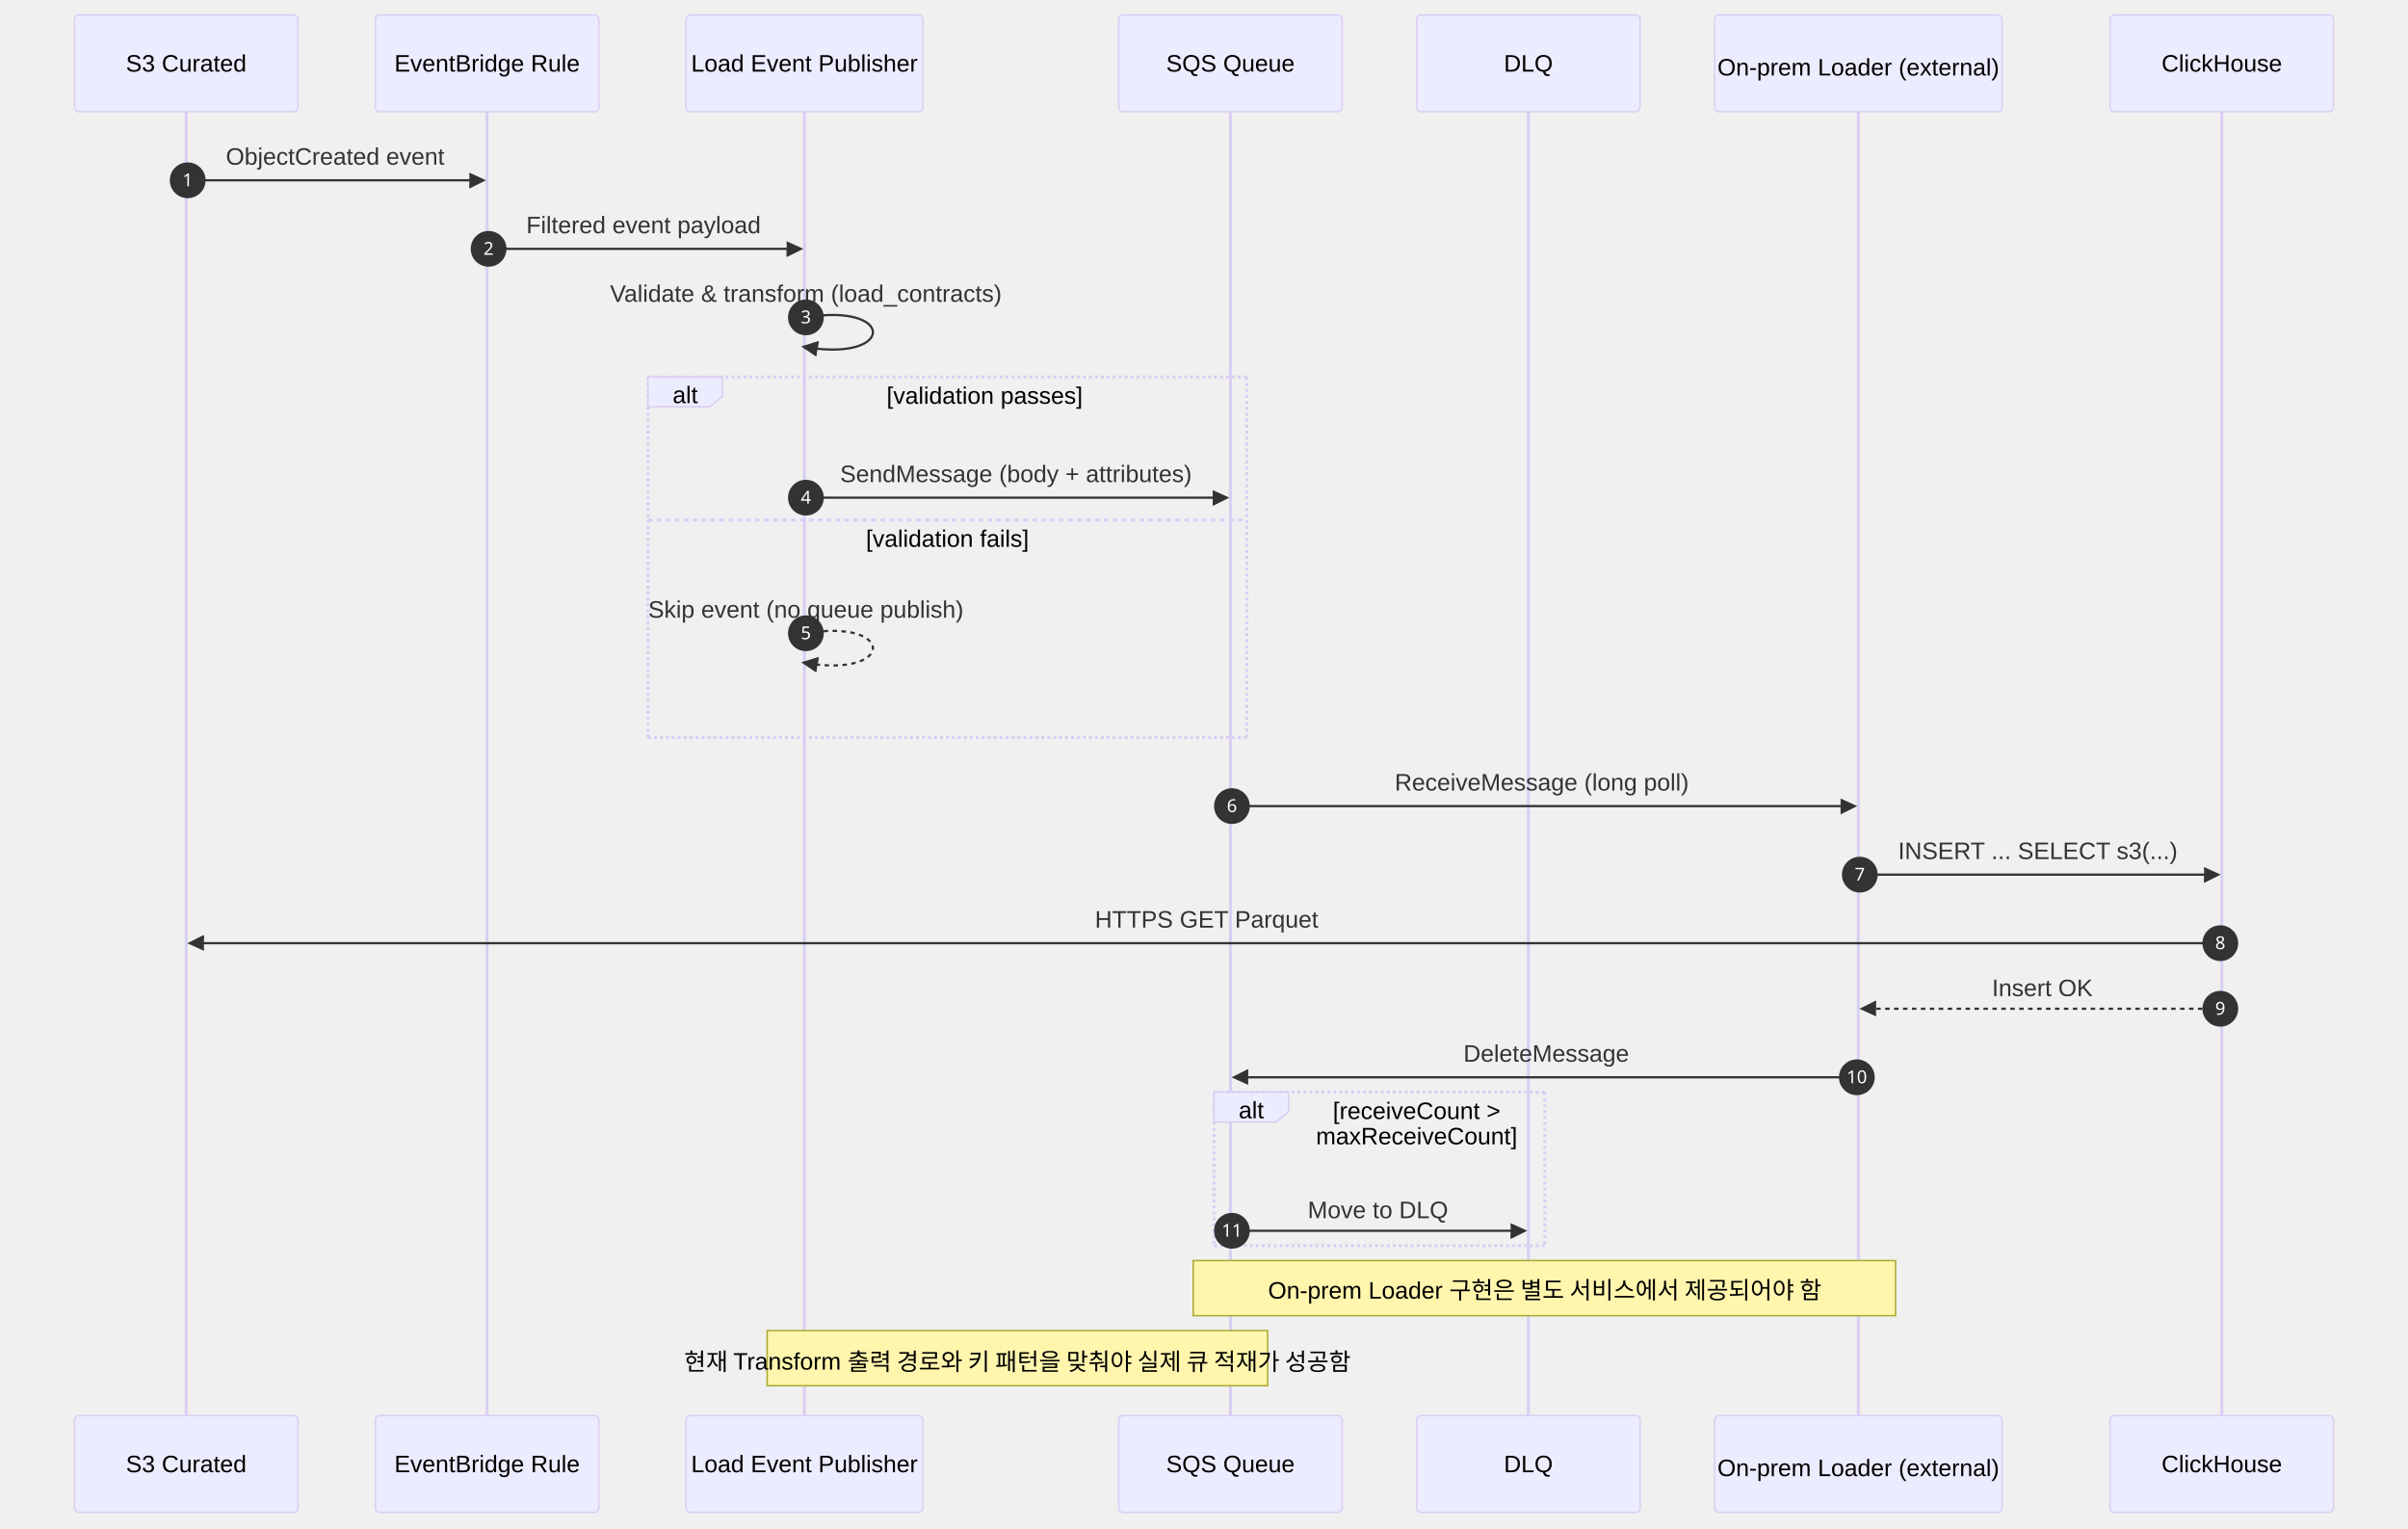
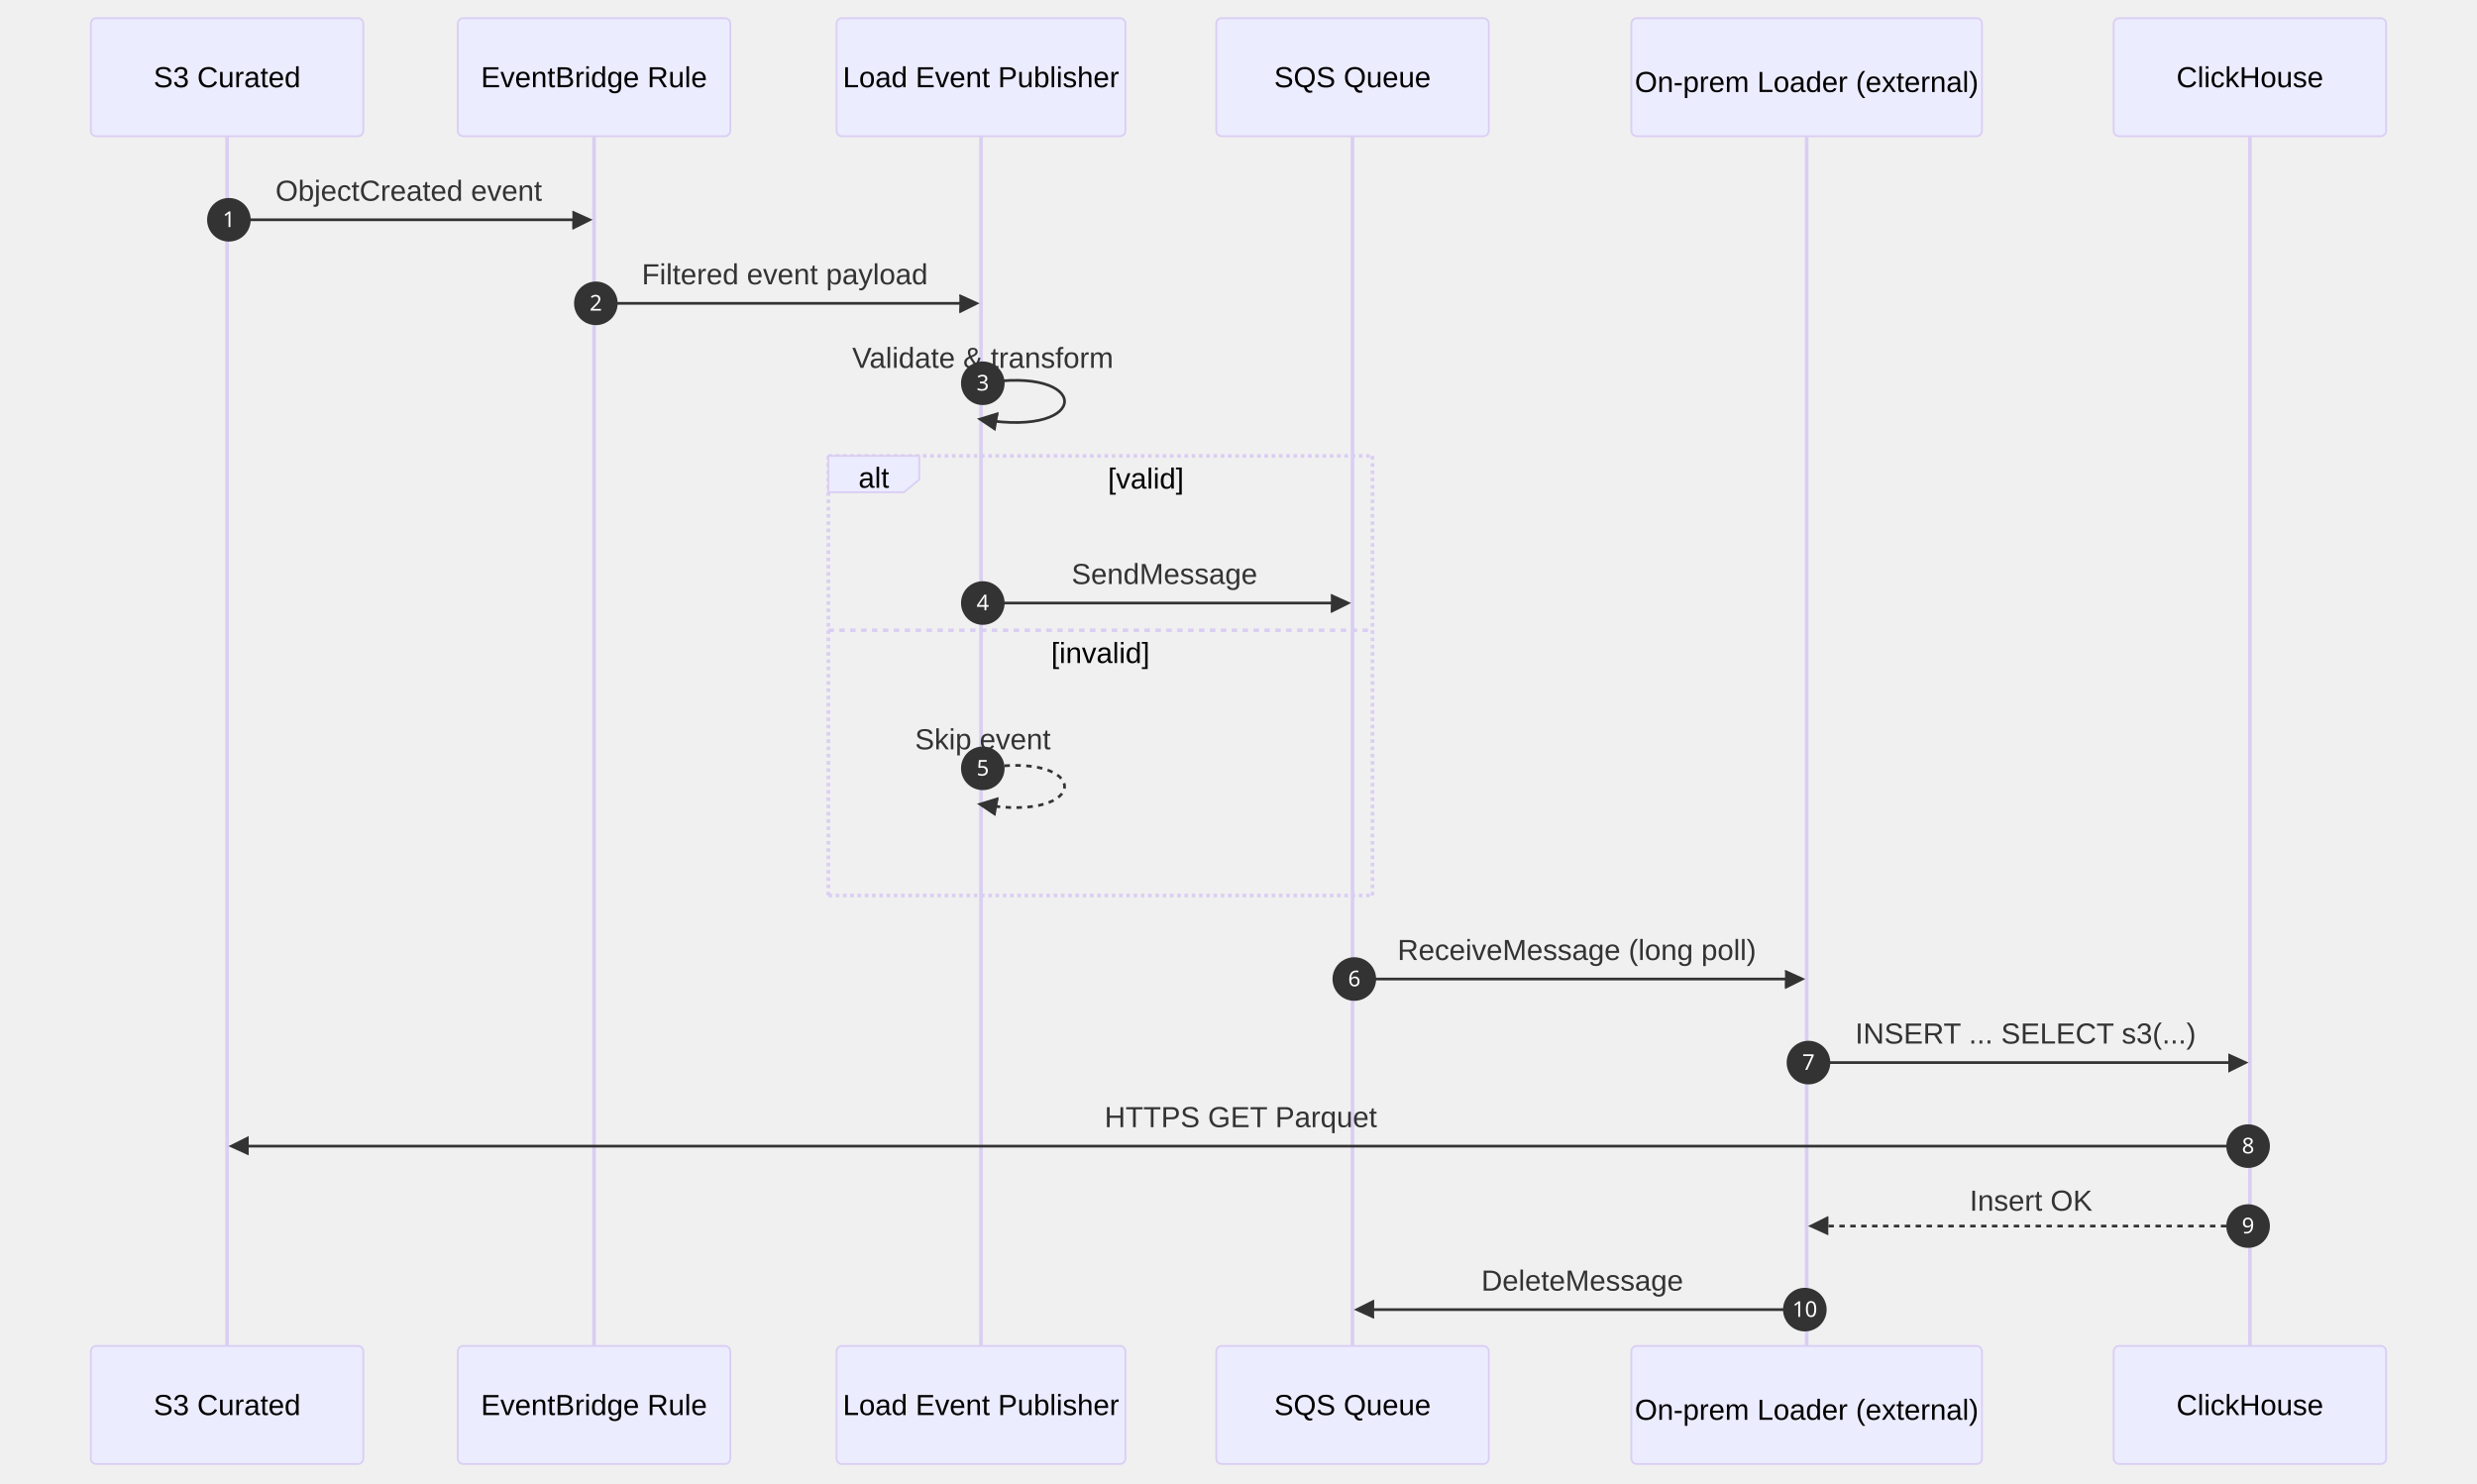
- <svg xmlns="http://www.w3.org/2000/svg" aria-roledescription="sequence" role="graphics-document document" viewBox="-50 -10 1616.5 1026" style="max-width: 1616.5px; background-color: white;" width="100%" id="my-svg">
+ <svg xmlns="http://www.w3.org/2000/svg" aria-roledescription="sequence" role="graphics-document document" viewBox="-50 -10 1363.5 817" style="max-width: 1363.5px; background-color: white;" width="100%" id="my-svg">
  <g>
-     <rect class="actor actor-bottom" ry="3" rx="3" name="CH" height="65" width="150" stroke="#666" fill="#eaeaea" y="940" x="1366.5" />
-     <text style="text-anchor: middle; font-size: 16px; font-weight: 400;" class="actor actor-box" alignment-baseline="central" dominant-baseline="central" y="972.5" x="1441.5">
-       <tspan dy="0" x="1441.5">ClickHouse</tspan>
+     <rect class="actor actor-bottom" ry="3" rx="3" name="CH" height="65" width="150" stroke="#666" fill="#eaeaea" y="731" x="1113.5" />
+     <text style="text-anchor: middle; font-size: 16px; font-weight: 400;" class="actor actor-box" alignment-baseline="central" dominant-baseline="central" y="763.5" x="1188.5">
+       <tspan dy="0" x="1188.5">ClickHouse</tspan>
    </text>
  </g>
  <g>
-     <rect class="actor actor-bottom" ry="3" rx="3" name="AGT" height="65" width="193" stroke="#666" fill="#eaeaea" y="940" x="1101" />
-     <text style="text-anchor: middle; font-size: 16px; font-weight: 400;" class="actor actor-box" alignment-baseline="central" dominant-baseline="central" y="972.5" x="1197.5">
-       <tspan dy="0" x="1197.5">On‑prem Loader (external)</tspan>
+     <rect class="actor actor-bottom" ry="3" rx="3" name="AGT" height="65" width="193" stroke="#666" fill="#eaeaea" y="731" x="848" />
+     <text style="text-anchor: middle; font-size: 16px; font-weight: 400;" class="actor actor-box" alignment-baseline="central" dominant-baseline="central" y="763.5" x="944.5">
+       <tspan dy="0" x="944.5">On‑prem Loader (external)</tspan>
    </text>
  </g>
  <g>
-     <rect class="actor actor-bottom" ry="3" rx="3" name="DLQ" height="65" width="150" stroke="#666" fill="#eaeaea" y="940" x="901" />
-     <text style="text-anchor: middle; font-size: 16px; font-weight: 400;" class="actor actor-box" alignment-baseline="central" dominant-baseline="central" y="972.5" x="976">
-       <tspan dy="0" x="976">DLQ</tspan>
+     <rect class="actor actor-bottom" ry="3" rx="3" name="SQS" height="65" width="150" stroke="#666" fill="#eaeaea" y="731" x="619.5" />
+     <text style="text-anchor: middle; font-size: 16px; font-weight: 400;" class="actor actor-box" alignment-baseline="central" dominant-baseline="central" y="763.5" x="694.5">
+       <tspan dy="0" x="694.5">SQS Queue</tspan>
    </text>
  </g>
  <g>
-     <rect class="actor actor-bottom" ry="3" rx="3" name="SQS" height="65" width="150" stroke="#666" fill="#eaeaea" y="940" x="701" />
-     <text style="text-anchor: middle; font-size: 16px; font-weight: 400;" class="actor actor-box" alignment-baseline="central" dominant-baseline="central" y="972.5" x="776">
-       <tspan dy="0" x="776">SQS Queue</tspan>
-     </text>
-   </g>
-   <g>
-     <rect class="actor actor-bottom" ry="3" rx="3" name="LMB" height="65" width="159" stroke="#666" fill="#eaeaea" y="940" x="410.5" />
-     <text style="text-anchor: middle; font-size: 16px; font-weight: 400;" class="actor actor-box" alignment-baseline="central" dominant-baseline="central" y="972.5" x="490">
+     <rect class="actor actor-bottom" ry="3" rx="3" name="LMB" height="65" width="159" stroke="#666" fill="#eaeaea" y="731" x="410.5" />
+     <text style="text-anchor: middle; font-size: 16px; font-weight: 400;" class="actor actor-box" alignment-baseline="central" dominant-baseline="central" y="763.5" x="490">
      <tspan dy="0" x="490">Load Event Publisher</tspan>
    </text>
  </g>
  <g>
-     <rect class="actor actor-bottom" ry="3" rx="3" name="EB" height="65" width="150" stroke="#666" fill="#eaeaea" y="940" x="202" />
-     <text style="text-anchor: middle; font-size: 16px; font-weight: 400;" class="actor actor-box" alignment-baseline="central" dominant-baseline="central" y="972.5" x="277">
+     <rect class="actor actor-bottom" ry="3" rx="3" name="EB" height="65" width="150" stroke="#666" fill="#eaeaea" y="731" x="202" />
+     <text style="text-anchor: middle; font-size: 16px; font-weight: 400;" class="actor actor-box" alignment-baseline="central" dominant-baseline="central" y="763.5" x="277">
      <tspan dy="0" x="277">EventBridge Rule</tspan>
    </text>
  </g>
  <g>
-     <rect class="actor actor-bottom" ry="3" rx="3" name="S3" height="65" width="150" stroke="#666" fill="#eaeaea" y="940" x="0" />
-     <text style="text-anchor: middle; font-size: 16px; font-weight: 400;" class="actor actor-box" alignment-baseline="central" dominant-baseline="central" y="972.5" x="75">
+     <rect class="actor actor-bottom" ry="3" rx="3" name="S3" height="65" width="150" stroke="#666" fill="#eaeaea" y="731" x="0" />
+     <text style="text-anchor: middle; font-size: 16px; font-weight: 400;" class="actor actor-box" alignment-baseline="central" dominant-baseline="central" y="763.5" x="75">
      <tspan dy="0" x="75">S3 Curated</tspan>
    </text>
  </g>
  <g>
-     <line name="CH" stroke="#999" stroke-width="0.5px" class="actor-line 200" y2="940" x2="1441.5" y1="65" x1="1441.5" id="actor6" />
-     <g id="root-6">
-       <rect class="actor actor-top" ry="3" rx="3" name="CH" height="65" width="150" stroke="#666" fill="#eaeaea" y="0" x="1366.5" />
-       <text style="text-anchor: middle; font-size: 16px; font-weight: 400;" class="actor actor-box" alignment-baseline="central" dominant-baseline="central" y="32.5" x="1441.5">
-         <tspan dy="0" x="1441.5">ClickHouse</tspan>
+     <line name="CH" stroke="#999" stroke-width="0.5px" class="actor-line 200" y2="731" x2="1188.5" y1="65" x1="1188.5" id="actor5" />
+     <g id="root-5">
+       <rect class="actor actor-top" ry="3" rx="3" name="CH" height="65" width="150" stroke="#666" fill="#eaeaea" y="0" x="1113.5" />
+       <text style="text-anchor: middle; font-size: 16px; font-weight: 400;" class="actor actor-box" alignment-baseline="central" dominant-baseline="central" y="32.5" x="1188.5">
+         <tspan dy="0" x="1188.5">ClickHouse</tspan>
      </text>
    </g>
  </g>
  <g>
-     <line name="AGT" stroke="#999" stroke-width="0.5px" class="actor-line 200" y2="940" x2="1197.5" y1="65" x1="1197.5" id="actor5" />
-     <g id="root-5">
-       <rect class="actor actor-top" ry="3" rx="3" name="AGT" height="65" width="193" stroke="#666" fill="#eaeaea" y="0" x="1101" />
-       <text style="text-anchor: middle; font-size: 16px; font-weight: 400;" class="actor actor-box" alignment-baseline="central" dominant-baseline="central" y="32.5" x="1197.5">
-         <tspan dy="0" x="1197.5">On‑prem Loader (external)</tspan>
+     <line name="AGT" stroke="#999" stroke-width="0.5px" class="actor-line 200" y2="731" x2="944.5" y1="65" x1="944.5" id="actor4" />
+     <g id="root-4">
+       <rect class="actor actor-top" ry="3" rx="3" name="AGT" height="65" width="193" stroke="#666" fill="#eaeaea" y="0" x="848" />
+       <text style="text-anchor: middle; font-size: 16px; font-weight: 400;" class="actor actor-box" alignment-baseline="central" dominant-baseline="central" y="32.5" x="944.5">
+         <tspan dy="0" x="944.5">On‑prem Loader (external)</tspan>
      </text>
    </g>
  </g>
  <g>
-     <line name="DLQ" stroke="#999" stroke-width="0.5px" class="actor-line 200" y2="940" x2="976" y1="65" x1="976" id="actor4" />
-     <g id="root-4">
-       <rect class="actor actor-top" ry="3" rx="3" name="DLQ" height="65" width="150" stroke="#666" fill="#eaeaea" y="0" x="901" />
-       <text style="text-anchor: middle; font-size: 16px; font-weight: 400;" class="actor actor-box" alignment-baseline="central" dominant-baseline="central" y="32.5" x="976">
-         <tspan dy="0" x="976">DLQ</tspan>
+     <line name="SQS" stroke="#999" stroke-width="0.5px" class="actor-line 200" y2="731" x2="694.5" y1="65" x1="694.5" id="actor3" />
+     <g id="root-3">
+       <rect class="actor actor-top" ry="3" rx="3" name="SQS" height="65" width="150" stroke="#666" fill="#eaeaea" y="0" x="619.5" />
+       <text style="text-anchor: middle; font-size: 16px; font-weight: 400;" class="actor actor-box" alignment-baseline="central" dominant-baseline="central" y="32.5" x="694.5">
+         <tspan dy="0" x="694.5">SQS Queue</tspan>
      </text>
    </g>
  </g>
  <g>
-     <line name="SQS" stroke="#999" stroke-width="0.5px" class="actor-line 200" y2="940" x2="776" y1="65" x1="776" id="actor3" />
-     <g id="root-3">
-       <rect class="actor actor-top" ry="3" rx="3" name="SQS" height="65" width="150" stroke="#666" fill="#eaeaea" y="0" x="701" />
-       <text style="text-anchor: middle; font-size: 16px; font-weight: 400;" class="actor actor-box" alignment-baseline="central" dominant-baseline="central" y="32.5" x="776">
-         <tspan dy="0" x="776">SQS Queue</tspan>
-       </text>
-     </g>
-   </g>
-   <g>
-     <line name="LMB" stroke="#999" stroke-width="0.5px" class="actor-line 200" y2="940" x2="490" y1="65" x1="490" id="actor2" />
+     <line name="LMB" stroke="#999" stroke-width="0.5px" class="actor-line 200" y2="731" x2="490" y1="65" x1="490" id="actor2" />
    <g id="root-2">
      <rect class="actor actor-top" ry="3" rx="3" name="LMB" height="65" width="159" stroke="#666" fill="#eaeaea" y="0" x="410.5" />
      <text style="text-anchor: middle; font-size: 16px; font-weight: 400;" class="actor actor-box" alignment-baseline="central" dominant-baseline="central" y="32.5" x="490">
        <tspan dy="0" x="490">Load Event Publisher</tspan>
      </text>
    </g>
  </g>
  <g>
-     <line name="EB" stroke="#999" stroke-width="0.5px" class="actor-line 200" y2="940" x2="277" y1="65" x1="277" id="actor1" />
+     <line name="EB" stroke="#999" stroke-width="0.5px" class="actor-line 200" y2="731" x2="277" y1="65" x1="277" id="actor1" />
    <g id="root-1">
      <rect class="actor actor-top" ry="3" rx="3" name="EB" height="65" width="150" stroke="#666" fill="#eaeaea" y="0" x="202" />
      <text style="text-anchor: middle; font-size: 16px; font-weight: 400;" class="actor actor-box" alignment-baseline="central" dominant-baseline="central" y="32.5" x="277">
        <tspan dy="0" x="277">EventBridge Rule</tspan>
      </text>
    </g>
  </g>
  <g>
-     <line name="S3" stroke="#999" stroke-width="0.5px" class="actor-line 200" y2="940" x2="75" y1="65" x1="75" id="actor0" />
+     <line name="S3" stroke="#999" stroke-width="0.5px" class="actor-line 200" y2="731" x2="75" y1="65" x1="75" id="actor0" />
    <g id="root-0">
      <rect class="actor actor-top" ry="3" rx="3" name="S3" height="65" width="150" stroke="#666" fill="#eaeaea" y="0" x="0" />
      <text style="text-anchor: middle; font-size: 16px; font-weight: 400;" class="actor actor-box" alignment-baseline="central" dominant-baseline="central" y="32.5" x="75">
        <tspan dy="0" x="75">S3 Curated</tspan>
      </text>
    </g>
  </g>
  <style>#my-svg{font-family:"trebuchet ms",verdana,arial,sans-serif;font-size:16px;fill:#333;}@keyframes edge-animation-frame{from{stroke-dashoffset:0;}}@keyframes dash{to{stroke-dashoffset:0;}}#my-svg .edge-animation-slow{stroke-dasharray:9,5!important;stroke-dashoffset:900;animation:dash 50s linear infinite;stroke-linecap:round;}#my-svg .edge-animation-fast{stroke-dasharray:9,5!important;stroke-dashoffset:900;animation:dash 20s linear infinite;stroke-linecap:round;}#my-svg .error-icon{fill:#552222;}#my-svg .error-text{fill:#552222;stroke:#552222;}#my-svg .edge-thickness-normal{stroke-width:1px;}#my-svg .edge-thickness-thick{stroke-width:3.5px;}#my-svg .edge-pattern-solid{stroke-dasharray:0;}#my-svg .edge-thickness-invisible{stroke-width:0;fill:none;}#my-svg .edge-pattern-dashed{stroke-dasharray:3;}#my-svg .edge-pattern-dotted{stroke-dasharray:2;}#my-svg .marker{fill:#333333;stroke:#333333;}#my-svg .marker.cross{stroke:#333333;}#my-svg svg{font-family:"trebuchet ms",verdana,arial,sans-serif;font-size:16px;}#my-svg p{margin:0;}#my-svg .actor{stroke:hsl(259.626, 59.777%, 87.902%);fill:#ECECFF;}#my-svg text.actor&gt;tspan{fill:black;stroke:none;}#my-svg .actor-line{stroke:hsl(259.626, 59.777%, 87.902%);}#my-svg .innerArc{stroke-width:1.5;stroke-dasharray:none;}#my-svg .messageLine0{stroke-width:1.5;stroke-dasharray:none;stroke:#333;}#my-svg .messageLine1{stroke-width:1.5;stroke-dasharray:2,2;stroke:#333;}#my-svg #arrowhead path{fill:#333;stroke:#333;}#my-svg .sequenceNumber{fill:white;}#my-svg #sequencenumber{fill:#333;}#my-svg #crosshead path{fill:#333;stroke:#333;}#my-svg .messageText{fill:#333;stroke:none;}#my-svg .labelBox{stroke:hsl(259.626, 59.777%, 87.902%);fill:#ECECFF;}#my-svg .labelText,#my-svg .labelText&gt;tspan{fill:black;stroke:none;}#my-svg .loopText,#my-svg .loopText&gt;tspan{fill:black;stroke:none;}#my-svg .loopLine{stroke-width:2px;stroke-dasharray:2,2;stroke:hsl(259.626, 59.777%, 87.902%);fill:hsl(259.626, 59.777%, 87.902%);}#my-svg .note{stroke:#aaaa33;fill:#fff5ad;}#my-svg .noteText,#my-svg .noteText&gt;tspan{fill:black;stroke:none;}#my-svg .activation0{fill:#f4f4f4;stroke:#666;}#my-svg .activation1{fill:#f4f4f4;stroke:#666;}#my-svg .activation2{fill:#f4f4f4;stroke:#666;}#my-svg .actorPopupMenu{position:absolute;}#my-svg .actorPopupMenuPanel{position:absolute;fill:#ECECFF;box-shadow:0px 8px 16px 0px rgba(0,0,0,0.2);filter:drop-shadow(3px 5px 2px rgb(0 0 0 / 0.4));}#my-svg .actor-man line{stroke:hsl(259.626, 59.777%, 87.902%);fill:#ECECFF;}#my-svg .actor-man circle,#my-svg line{stroke:hsl(259.626, 59.777%, 87.902%);fill:#ECECFF;stroke-width:2px;}#my-svg :root{--mermaid-font-family:"trebuchet ms",verdana,arial,sans-serif;}</style>
  <g />
  <defs>
    <symbol height="24" width="24" id="computer">
      <path d="M2 2v13h20v-13h-20zm18 11h-16v-9h16v9zm-10.228 6l.466-1h3.524l.467 1h-4.457zm14.228 3h-24l2-6h2.104l-1.33 4h18.45l-1.297-4h2.073l2 6zm-5-10h-14v-7h14v7z" transform="scale(.5)" />
    </symbol>
  </defs>
  <defs>
    <symbol clip-rule="evenodd" fill-rule="evenodd" id="database">
      <path d="M12.258.001l.256.004.255.005.253.008.251.01.249.012.247.015.246.016.242.019.241.02.239.023.236.024.233.027.231.028.229.031.225.032.223.034.22.036.217.038.214.04.211.041.208.043.205.045.201.046.198.048.194.05.191.051.187.053.183.054.18.056.175.057.172.059.168.06.163.061.16.063.155.064.15.066.074.033.073.033.071.034.07.034.069.035.068.035.067.035.066.035.064.036.064.036.062.036.06.036.06.037.058.037.058.037.055.038.055.038.053.038.052.038.051.039.05.039.048.039.047.039.045.04.044.04.043.04.041.04.04.041.039.041.037.041.036.041.034.041.033.042.032.042.03.042.029.042.027.042.026.043.024.043.023.043.021.043.02.043.018.044.017.043.015.044.013.044.012.044.011.045.009.044.007.045.006.045.004.045.002.045.001.045v17l-.001.045-.002.045-.004.045-.006.045-.007.045-.009.044-.011.045-.012.044-.013.044-.015.044-.017.043-.018.044-.02.043-.021.043-.023.043-.024.043-.026.043-.027.042-.029.042-.03.042-.032.042-.033.042-.034.041-.036.041-.037.041-.039.041-.04.041-.041.04-.043.04-.044.04-.045.04-.047.039-.048.039-.05.039-.051.039-.052.038-.053.038-.055.038-.055.038-.058.037-.058.037-.06.037-.06.036-.062.036-.064.036-.064.036-.066.035-.067.035-.068.035-.069.035-.07.034-.071.034-.073.033-.074.033-.15.066-.155.064-.16.063-.163.061-.168.06-.172.059-.175.057-.18.056-.183.054-.187.053-.191.051-.194.05-.198.048-.201.046-.205.045-.208.043-.211.041-.214.04-.217.038-.22.036-.223.034-.225.032-.229.031-.231.028-.233.027-.236.024-.239.023-.241.02-.242.019-.246.016-.247.015-.249.012-.251.01-.253.008-.255.005-.256.004-.258.001-.258-.001-.256-.004-.255-.005-.253-.008-.251-.01-.249-.012-.247-.015-.245-.016-.243-.019-.241-.02-.238-.023-.236-.024-.234-.027-.231-.028-.228-.031-.226-.032-.223-.034-.22-.036-.217-.038-.214-.04-.211-.041-.208-.043-.204-.045-.201-.046-.198-.048-.195-.05-.19-.051-.187-.053-.184-.054-.179-.056-.176-.057-.172-.059-.167-.06-.164-.061-.159-.063-.155-.064-.151-.066-.074-.033-.072-.033-.072-.034-.07-.034-.069-.035-.068-.035-.067-.035-.066-.035-.064-.036-.063-.036-.062-.036-.061-.036-.06-.037-.058-.037-.057-.037-.056-.038-.055-.038-.053-.038-.052-.038-.051-.039-.049-.039-.049-.039-.046-.039-.046-.04-.044-.04-.043-.04-.041-.04-.04-.041-.039-.041-.037-.041-.036-.041-.034-.041-.033-.042-.032-.042-.03-.042-.029-.042-.027-.042-.026-.043-.024-.043-.023-.043-.021-.043-.02-.043-.018-.044-.017-.043-.015-.044-.013-.044-.012-.044-.011-.045-.009-.044-.007-.045-.006-.045-.004-.045-.002-.045-.001-.045v-17l.001-.045.002-.045.004-.045.006-.045.007-.045.009-.044.011-.045.012-.044.013-.044.015-.044.017-.043.018-.044.02-.043.021-.043.023-.043.024-.043.026-.043.027-.042.029-.042.03-.042.032-.042.033-.042.034-.041.036-.041.037-.041.039-.041.04-.041.041-.04.043-.04.044-.04.046-.04.046-.039.049-.039.049-.039.051-.039.052-.038.053-.038.055-.038.056-.038.057-.037.058-.037.06-.037.061-.036.062-.036.063-.036.064-.036.066-.035.067-.035.068-.035.069-.035.07-.034.072-.034.072-.033.074-.033.151-.066.155-.064.159-.063.164-.061.167-.06.172-.059.176-.057.179-.056.184-.054.187-.053.19-.051.195-.05.198-.048.201-.046.204-.045.208-.043.211-.041.214-.04.217-.038.22-.036.223-.034.226-.032.228-.031.231-.028.234-.027.236-.024.238-.023.241-.02.243-.019.245-.016.247-.015.249-.012.251-.01.253-.008.255-.005.256-.004.258-.001.258.001zm-9.258 20.499v.01l.001.021.003.021.004.022.005.021.006.022.007.022.009.023.01.022.011.023.012.023.013.023.015.023.016.024.017.023.018.024.019.024.021.024.022.025.023.024.024.025.052.049.056.05.061.051.066.051.07.051.075.051.079.052.084.052.088.052.092.052.097.052.102.051.105.052.11.052.114.051.119.051.123.051.127.05.131.05.135.05.139.048.144.049.147.047.152.047.155.047.16.045.163.045.167.043.171.043.176.041.178.041.183.039.187.039.19.037.194.035.197.035.202.033.204.031.209.03.212.029.216.027.219.025.222.024.226.021.23.02.233.018.236.016.24.015.243.012.246.01.249.008.253.005.256.004.259.001.26-.001.257-.004.254-.005.25-.008.247-.011.244-.012.241-.014.237-.016.233-.018.231-.021.226-.021.224-.024.22-.026.216-.027.212-.028.21-.031.205-.031.202-.034.198-.034.194-.036.191-.037.187-.039.183-.04.179-.04.175-.042.172-.043.168-.044.163-.045.16-.046.155-.046.152-.047.148-.048.143-.049.139-.049.136-.05.131-.05.126-.05.123-.051.118-.052.114-.051.11-.052.106-.052.101-.052.096-.052.092-.052.088-.053.083-.051.079-.052.074-.052.07-.051.065-.051.06-.051.056-.05.051-.05.023-.024.023-.025.021-.024.02-.024.019-.024.018-.024.017-.024.015-.023.014-.024.013-.023.012-.023.01-.023.01-.022.008-.022.006-.022.006-.022.004-.022.004-.021.001-.021.001-.021v-4.127l-.077.055-.08.053-.083.054-.085.053-.087.052-.09.052-.093.051-.095.05-.097.05-.1.049-.102.049-.105.048-.106.047-.109.047-.111.046-.114.045-.115.045-.118.044-.12.043-.122.042-.124.042-.126.041-.128.04-.13.04-.132.038-.134.038-.135.037-.138.037-.139.035-.142.035-.143.034-.144.033-.147.032-.148.031-.15.03-.151.03-.153.029-.154.027-.156.027-.158.026-.159.025-.161.024-.162.023-.163.022-.165.021-.166.02-.167.019-.169.018-.169.017-.171.016-.173.015-.173.014-.175.013-.175.012-.177.011-.178.01-.179.008-.179.008-.181.006-.182.005-.182.004-.184.003-.184.002h-.37l-.184-.002-.184-.003-.182-.004-.182-.005-.181-.006-.179-.008-.179-.008-.178-.01-.176-.011-.176-.012-.175-.013-.173-.014-.172-.015-.171-.016-.17-.017-.169-.018-.167-.019-.166-.02-.165-.021-.163-.022-.162-.023-.161-.024-.159-.025-.157-.026-.156-.027-.155-.027-.153-.029-.151-.03-.15-.03-.148-.031-.146-.032-.145-.033-.143-.034-.141-.035-.14-.035-.137-.037-.136-.037-.134-.038-.132-.038-.13-.04-.128-.04-.126-.041-.124-.042-.122-.042-.12-.044-.117-.043-.116-.045-.113-.045-.112-.046-.109-.047-.106-.047-.105-.048-.102-.049-.1-.049-.097-.05-.095-.05-.093-.052-.09-.051-.087-.052-.085-.053-.083-.054-.08-.054-.077-.054v4.127zm0-5.654v.011l.001.021.003.021.004.021.005.022.006.022.007.022.009.022.01.022.011.023.012.023.013.023.015.024.016.023.017.024.018.024.019.024.021.024.022.024.023.025.024.024.052.05.056.05.061.05.066.051.07.051.075.052.079.051.084.052.088.052.092.052.097.052.102.052.105.052.11.051.114.051.119.052.123.05.127.051.131.05.135.049.139.049.144.048.147.048.152.047.155.046.16.045.163.045.167.044.171.042.176.042.178.04.183.04.187.038.19.037.194.036.197.034.202.033.204.032.209.03.212.028.216.027.219.025.222.024.226.022.23.02.233.018.236.016.24.014.243.012.246.01.249.008.253.006.256.003.259.001.26-.001.257-.003.254-.006.25-.008.247-.01.244-.012.241-.015.237-.016.233-.018.231-.02.226-.022.224-.024.22-.025.216-.027.212-.029.21-.03.205-.032.202-.033.198-.035.194-.036.191-.037.187-.039.183-.039.179-.041.175-.042.172-.043.168-.044.163-.045.16-.045.155-.047.152-.047.148-.048.143-.048.139-.05.136-.049.131-.05.126-.051.123-.051.118-.051.114-.052.11-.052.106-.052.101-.052.096-.052.092-.052.088-.052.083-.052.079-.052.074-.051.07-.052.065-.051.06-.05.056-.051.051-.049.023-.025.023-.024.021-.025.02-.024.019-.024.018-.024.017-.024.015-.023.014-.023.013-.024.012-.022.01-.023.01-.023.008-.022.006-.022.006-.022.004-.021.004-.022.001-.021.001-.021v-4.139l-.077.054-.08.054-.083.054-.085.052-.087.053-.09.051-.093.051-.095.051-.097.05-.1.049-.102.049-.105.048-.106.047-.109.047-.111.046-.114.045-.115.044-.118.044-.12.044-.122.042-.124.042-.126.041-.128.04-.13.039-.132.039-.134.038-.135.037-.138.036-.139.036-.142.035-.143.033-.144.033-.147.033-.148.031-.15.03-.151.03-.153.028-.154.028-.156.027-.158.026-.159.025-.161.024-.162.023-.163.022-.165.021-.166.02-.167.019-.169.018-.169.017-.171.016-.173.015-.173.014-.175.013-.175.012-.177.011-.178.009-.179.009-.179.007-.181.007-.182.005-.182.004-.184.003-.184.002h-.37l-.184-.002-.184-.003-.182-.004-.182-.005-.181-.007-.179-.007-.179-.009-.178-.009-.176-.011-.176-.012-.175-.013-.173-.014-.172-.015-.171-.016-.17-.017-.169-.018-.167-.019-.166-.02-.165-.021-.163-.022-.162-.023-.161-.024-.159-.025-.157-.026-.156-.027-.155-.028-.153-.028-.151-.03-.15-.03-.148-.031-.146-.033-.145-.033-.143-.033-.141-.035-.14-.036-.137-.036-.136-.037-.134-.038-.132-.039-.13-.039-.128-.04-.126-.041-.124-.042-.122-.043-.12-.043-.117-.044-.116-.044-.113-.046-.112-.046-.109-.046-.106-.047-.105-.048-.102-.049-.1-.049-.097-.05-.095-.051-.093-.051-.09-.051-.087-.053-.085-.052-.083-.054-.08-.054-.077-.054v4.139zm0-5.666v.011l.001.02.003.022.004.021.005.022.006.021.007.022.009.023.01.022.011.023.012.023.013.023.015.023.016.024.017.024.018.023.019.024.021.025.022.024.023.024.024.025.052.05.056.05.061.05.066.051.07.051.075.052.079.051.084.052.088.052.092.052.097.052.102.052.105.051.11.052.114.051.119.051.123.051.127.05.131.05.135.05.139.049.144.048.147.048.152.047.155.046.16.045.163.045.167.043.171.043.176.042.178.04.183.04.187.038.19.037.194.036.197.034.202.033.204.032.209.03.212.028.216.027.219.025.222.024.226.021.23.02.233.018.236.017.24.014.243.012.246.01.249.008.253.006.256.003.259.001.26-.001.257-.003.254-.006.25-.008.247-.01.244-.013.241-.014.237-.016.233-.018.231-.02.226-.022.224-.024.22-.025.216-.027.212-.029.21-.03.205-.032.202-.033.198-.035.194-.036.191-.037.187-.039.183-.039.179-.041.175-.042.172-.043.168-.044.163-.045.16-.045.155-.047.152-.047.148-.048.143-.049.139-.049.136-.049.131-.051.126-.05.123-.051.118-.052.114-.051.11-.052.106-.052.101-.052.096-.052.092-.052.088-.052.083-.052.079-.052.074-.052.07-.051.065-.051.06-.051.056-.05.051-.049.023-.025.023-.025.021-.024.02-.024.019-.024.018-.024.017-.024.015-.023.014-.024.013-.023.012-.023.01-.022.01-.023.008-.022.006-.022.006-.022.004-.022.004-.021.001-.021.001-.021v-4.153l-.077.054-.08.054-.083.053-.085.053-.087.053-.09.051-.093.051-.095.051-.097.05-.1.049-.102.048-.105.048-.106.048-.109.046-.111.046-.114.046-.115.044-.118.044-.12.043-.122.043-.124.042-.126.041-.128.04-.13.039-.132.039-.134.038-.135.037-.138.036-.139.036-.142.034-.143.034-.144.033-.147.032-.148.032-.15.03-.151.03-.153.028-.154.028-.156.027-.158.026-.159.024-.161.024-.162.023-.163.023-.165.021-.166.02-.167.019-.169.018-.169.017-.171.016-.173.015-.173.014-.175.013-.175.012-.177.01-.178.01-.179.009-.179.007-.181.006-.182.006-.182.004-.184.003-.184.001-.185.001-.185-.001-.184-.001-.184-.003-.182-.004-.182-.006-.181-.006-.179-.007-.179-.009-.178-.01-.176-.01-.176-.012-.175-.013-.173-.014-.172-.015-.171-.016-.17-.017-.169-.018-.167-.019-.166-.02-.165-.021-.163-.023-.162-.023-.161-.024-.159-.024-.157-.026-.156-.027-.155-.028-.153-.028-.151-.03-.15-.03-.148-.032-.146-.032-.145-.033-.143-.034-.141-.034-.14-.036-.137-.036-.136-.037-.134-.038-.132-.039-.13-.039-.128-.041-.126-.041-.124-.041-.122-.043-.12-.043-.117-.044-.116-.044-.113-.046-.112-.046-.109-.046-.106-.048-.105-.048-.102-.048-.1-.05-.097-.049-.095-.051-.093-.051-.09-.052-.087-.052-.085-.053-.083-.053-.08-.054-.077-.054v4.153zm8.74-8.179l-.257.004-.254.005-.25.008-.247.011-.244.012-.241.014-.237.016-.233.018-.231.021-.226.022-.224.023-.22.026-.216.027-.212.028-.21.031-.205.032-.202.033-.198.034-.194.036-.191.038-.187.038-.183.04-.179.041-.175.042-.172.043-.168.043-.163.045-.16.046-.155.046-.152.048-.148.048-.143.048-.139.049-.136.05-.131.05-.126.051-.123.051-.118.051-.114.052-.11.052-.106.052-.101.052-.096.052-.092.052-.088.052-.083.052-.079.052-.074.051-.07.052-.065.051-.06.05-.056.05-.051.05-.023.025-.023.024-.021.024-.02.025-.019.024-.018.024-.017.023-.015.024-.014.023-.013.023-.012.023-.01.023-.01.022-.008.022-.006.023-.006.021-.004.022-.004.021-.001.021-.001.021.001.021.001.021.004.021.004.022.006.021.006.023.008.022.01.022.01.023.012.023.013.023.014.023.015.024.017.023.018.024.019.024.02.025.021.024.023.024.023.025.051.05.056.05.06.05.065.051.07.052.074.051.079.052.083.052.088.052.092.052.096.052.101.052.106.052.11.052.114.052.118.051.123.051.126.051.131.05.136.05.139.049.143.048.148.048.152.048.155.046.16.046.163.045.168.043.172.043.175.042.179.041.183.04.187.038.191.038.194.036.198.034.202.033.205.032.21.031.212.028.216.027.22.026.224.023.226.022.231.021.233.018.237.016.241.014.244.012.247.011.25.008.254.005.257.004.26.001.26-.001.257-.004.254-.005.25-.008.247-.011.244-.012.241-.014.237-.016.233-.018.231-.021.226-.022.224-.023.22-.026.216-.027.212-.028.21-.031.205-.032.202-.033.198-.034.194-.036.191-.038.187-.038.183-.04.179-.041.175-.042.172-.043.168-.043.163-.045.16-.046.155-.046.152-.048.148-.048.143-.048.139-.049.136-.05.131-.05.126-.051.123-.051.118-.051.114-.052.11-.052.106-.052.101-.052.096-.052.092-.052.088-.052.083-.052.079-.052.074-.051.07-.052.065-.051.06-.05.056-.05.051-.05.023-.025.023-.024.021-.024.02-.025.019-.024.018-.024.017-.023.015-.024.014-.023.013-.023.012-.023.01-.023.01-.022.008-.022.006-.023.006-.021.004-.022.004-.021.001-.021.001-.021-.001-.021-.001-.021-.004-.021-.004-.022-.006-.021-.006-.023-.008-.022-.01-.022-.01-.023-.012-.023-.013-.023-.014-.023-.015-.024-.017-.023-.018-.024-.019-.024-.02-.025-.021-.024-.023-.024-.023-.025-.051-.05-.056-.05-.06-.05-.065-.051-.07-.052-.074-.051-.079-.052-.083-.052-.088-.052-.092-.052-.096-.052-.101-.052-.106-.052-.11-.052-.114-.052-.118-.051-.123-.051-.126-.051-.131-.05-.136-.05-.139-.049-.143-.048-.148-.048-.152-.048-.155-.046-.16-.046-.163-.045-.168-.043-.172-.043-.175-.042-.179-.041-.183-.04-.187-.038-.191-.038-.194-.036-.198-.034-.202-.033-.205-.032-.21-.031-.212-.028-.216-.027-.22-.026-.224-.023-.226-.022-.231-.021-.233-.018-.237-.016-.241-.014-.244-.012-.247-.011-.25-.008-.254-.005-.257-.004-.26-.001-.26.001z" transform="scale(.5)" />
    </symbol>
  </defs>
  <defs>
    <symbol height="24" width="24" id="clock">
      <path d="M12 2c5.514 0 10 4.486 10 10s-4.486 10-10 10-10-4.486-10-10 4.486-10 10-10zm0-2c-6.627 0-12 5.373-12 12s5.373 12 12 12 12-5.373 12-12-5.373-12-12-12zm5.848 12.459c.202.038.202.333.001.372-1.907.361-6.045 1.111-6.547 1.111-.719 0-1.301-.582-1.301-1.301 0-.512.77-5.447 1.125-7.445.034-.192.312-.181.343.014l.985 6.238 5.394 1.011z" transform="scale(.5)" />
    </symbol>
  </defs>
  <defs>
    <marker orient="auto-start-reverse" markerHeight="12" markerWidth="12" markerUnits="userSpaceOnUse" refY="5" refX="7.9" id="arrowhead">
      <path d="M -1 0 L 10 5 L 0 10 z" />
    </marker>
  </defs>
  <defs>
    <marker refY="4.5" refX="4" orient="auto" markerHeight="8" markerWidth="15" id="crosshead">
      <path style="stroke-dasharray: 0, 0;" d="M 1,2 L 6,7 M 6,2 L 1,7" stroke-width="1pt" stroke="#000000" fill="none" />
    </marker>
  </defs>
  <defs>
    <marker orient="auto" markerHeight="28" markerWidth="20" refY="7" refX="15.5" id="filled-head">
      <path d="M 18,7 L9,13 L14,7 L9,1 Z" />
    </marker>
  </defs>
  <defs>
    <marker orient="auto" markerHeight="40" markerWidth="60" refY="15" refX="15" id="sequencenumber">
      <circle r="6" cy="15" cx="15" />
    </marker>
  </defs>
  <g>
-     <line class="loopLine" y2="243" x2="787" y1="243" x1="385" />
-     <line class="loopLine" y2="485" x2="787" y1="243" x1="787" />
-     <line class="loopLine" y2="485" x2="787" y1="485" x1="385" />
-     <line class="loopLine" y2="485" x2="385" y1="243" x1="385" />
-     <line style="stroke-dasharray: 3, 3;" class="loopLine" y2="339" x2="787" y1="339" x1="385" />
-     <polygon class="labelBox" points="385,243 435,243 435,256 426.6,263 385,263" />
-     <text style="font-size: 16px; font-weight: 400;" class="labelText" alignment-baseline="middle" dominant-baseline="middle" text-anchor="middle" y="256" x="410">alt</text>
-     <text style="font-size: 16px; font-weight: 400;" class="loopText" text-anchor="middle" y="261" x="611">
-       <tspan x="611">[validation passes]</tspan>
+     <line class="loopLine" y2="241" x2="705.5" y1="241" x1="406" />
+     <line class="loopLine" y2="483" x2="705.5" y1="241" x1="705.5" />
+     <line class="loopLine" y2="483" x2="705.5" y1="483" x1="406" />
+     <line class="loopLine" y2="483" x2="406" y1="241" x1="406" />
+     <line style="stroke-dasharray: 3, 3;" class="loopLine" y2="337" x2="705.5" y1="337" x1="406" />
+     <polygon class="labelBox" points="406,241 456,241 456,254 447.6,261 406,261" />
+     <text style="font-size: 16px; font-weight: 400;" class="labelText" alignment-baseline="middle" dominant-baseline="middle" text-anchor="middle" y="254" x="431">alt</text>
+     <text style="font-size: 16px; font-weight: 400;" class="loopText" text-anchor="middle" y="259" x="580.75">
+       <tspan x="580.75">[valid]</tspan>
    </text>
-     <text style="font-size: 16px; font-weight: 400;" class="loopText" text-anchor="middle" y="357" x="586">[validation fails]</text>
-   </g>
-   <g>
-     <line class="loopLine" y2="723" x2="987" y1="723" x1="765" />
-     <line class="loopLine" y2="826" x2="987" y1="723" x1="987" />
-     <line class="loopLine" y2="826" x2="987" y1="826" x1="765" />
-     <line class="loopLine" y2="826" x2="765" y1="723" x1="765" />
-     <polygon class="labelBox" points="765,723 815,723 815,736 806.6,743 765,743" />
-     <text style="font-size: 16px; font-weight: 400;" class="labelText" alignment-baseline="middle" dominant-baseline="middle" text-anchor="middle" y="736" x="790">alt</text>
-     <text style="font-size: 16px; font-weight: 400;" class="loopText" text-anchor="middle" y="741" x="901">
-       <tspan x="901">[receiveCount &gt;</tspan>
-     </text>
-     <text style="font-size: 16px; font-weight: 400;" class="loopText" text-anchor="middle" y="758" x="901">
-       <tspan x="901">maxReceiveCount]</tspan>
-     </text>
-   </g>
-   <g>
-     <rect class="note" height="37" width="471.5" stroke="#666" fill="#EDF2AE" y="836" x="751" />
-     <text style="font-size: 16px; font-weight: 400;" dy="1em" class="noteText" alignment-baseline="middle" dominant-baseline="middle" text-anchor="middle" y="841" x="987">
-       <tspan x="987">On‑prem Loader 구현은 별도 서비스에서 제공되어야 함</tspan>
-     </text>
-   </g>
-   <g>
-     <rect class="note" height="37" width="336" stroke="#666" fill="#EDF2AE" y="883" x="465" />
-     <text style="font-size: 16px; font-weight: 400;" dy="1em" class="noteText" alignment-baseline="middle" dominant-baseline="middle" text-anchor="middle" y="888" x="633">
-       <tspan x="633">현재 Transform 출력 경로와 키 패턴을 맞춰야 실제 큐 적재가 성공함</tspan>
-     </text>
+     <text style="font-size: 16px; font-weight: 400;" class="loopText" text-anchor="middle" y="355" x="555.75">[invalid]</text>
  </g>
  <text style="font-size: 16px; font-weight: 400;" dy="1em" class="messageText" alignment-baseline="middle" dominant-baseline="middle" text-anchor="middle" y="80" x="175">ObjectCreated event</text>
  <line style="fill: none;" marker-end="url(#arrowhead)" stroke="none" stroke-width="2" class="messageLine0" y2="111" x2="273" y1="111" x1="76" />
  <line marker-start="url(#sequencenumber)" stroke-width="0" y2="111" x2="76" y1="111" x1="76" />
  <text class="sequenceNumber" text-anchor="middle" font-size="12px" font-family="sans-serif" y="115" x="76">1</text>
  <text style="font-size: 16px; font-weight: 400;" dy="1em" class="messageText" alignment-baseline="middle" dominant-baseline="middle" text-anchor="middle" y="126" x="382">Filtered event payload</text>
  <line style="fill: none;" marker-end="url(#arrowhead)" stroke="none" stroke-width="2" class="messageLine0" y2="157" x2="486" y1="157" x1="278" />
  <line marker-start="url(#sequencenumber)" stroke-width="0" y2="157" x2="278" y1="157" x1="278" />
  <text class="sequenceNumber" text-anchor="middle" font-size="12px" font-family="sans-serif" y="161" x="278">2</text>
-   <text style="font-size: 16px; font-weight: 400;" dy="1em" class="messageText" alignment-baseline="middle" dominant-baseline="middle" text-anchor="middle" y="172" x="491">Validate &amp; transform (load_contracts)</text>
-   <path style="fill: none;" marker-end="url(#arrowhead)" stroke="none" stroke-width="2" class="messageLine0" d="M 491,203 C 551,193 551,233 491,223" />
-   <line marker-start="url(#sequencenumber)" stroke-width="0" y2="203" x2="491" y1="203" x1="491" />
-   <text class="sequenceNumber" text-anchor="middle" font-size="12px" font-family="sans-serif" y="207" x="491">3</text>
-   <text style="font-size: 16px; font-weight: 400;" dy="1em" class="messageText" alignment-baseline="middle" dominant-baseline="middle" text-anchor="middle" y="293" x="632">SendMessage (body + attributes)</text>
-   <line style="fill: none;" marker-end="url(#arrowhead)" stroke="none" stroke-width="2" class="messageLine0" y2="324" x2="772" y1="324" x1="491" />
-   <line marker-start="url(#sequencenumber)" stroke-width="0" y2="324" x2="491" y1="324" x1="491" />
-   <text class="sequenceNumber" text-anchor="middle" font-size="12px" font-family="sans-serif" y="328" x="491">4</text>
-   <text style="font-size: 16px; font-weight: 400;" dy="1em" class="messageText" alignment-baseline="middle" dominant-baseline="middle" text-anchor="middle" y="384" x="491">Skip event (no queue publish)</text>
-   <path style="stroke-dasharray: 3, 3; fill: none;" marker-end="url(#arrowhead)" stroke="none" stroke-width="2" class="messageLine1" d="M 491,415 C 551,405 551,445 491,435" />
-   <line marker-start="url(#sequencenumber)" stroke-width="0" y2="415" x2="491" y1="415" x1="491" />
-   <text class="sequenceNumber" text-anchor="middle" font-size="12px" font-family="sans-serif" y="419" x="491">5</text>
-   <text style="font-size: 16px; font-weight: 400;" dy="1em" class="messageText" alignment-baseline="middle" dominant-baseline="middle" text-anchor="middle" y="500" x="985">ReceiveMessage (long poll)</text>
-   <line style="fill: none;" marker-end="url(#arrowhead)" stroke="none" stroke-width="2" class="messageLine0" y2="531" x2="1193.5" y1="531" x1="777" />
-   <line marker-start="url(#sequencenumber)" stroke-width="0" y2="531" x2="777" y1="531" x1="777" />
-   <text class="sequenceNumber" text-anchor="middle" font-size="12px" font-family="sans-serif" y="535" x="777">6</text>
-   <text style="font-size: 16px; font-weight: 400;" dy="1em" class="messageText" alignment-baseline="middle" dominant-baseline="middle" text-anchor="middle" y="546" x="1318">INSERT ... SELECT s3(...)</text>
-   <line style="fill: none;" marker-end="url(#arrowhead)" stroke="none" stroke-width="2" class="messageLine0" y2="577" x2="1437.5" y1="577" x1="1198.5" />
-   <line marker-start="url(#sequencenumber)" stroke-width="0" y2="577" x2="1198.5" y1="577" x1="1198.5" />
-   <text class="sequenceNumber" text-anchor="middle" font-size="12px" font-family="sans-serif" y="581" x="1198.5">7</text>
-   <text style="font-size: 16px; font-weight: 400;" dy="1em" class="messageText" alignment-baseline="middle" dominant-baseline="middle" text-anchor="middle" y="592" x="760">HTTPS GET Parquet</text>
-   <line style="fill: none;" marker-end="url(#arrowhead)" stroke="none" stroke-width="2" class="messageLine0" y2="623" x2="79" y1="623" x1="1440.5" />
-   <line marker-start="url(#sequencenumber)" stroke-width="0" y2="623" x2="1440.5" y1="623" x1="1440.5" />
-   <text class="sequenceNumber" text-anchor="middle" font-size="12px" font-family="sans-serif" y="627" x="1440.5">8</text>
-   <text style="font-size: 16px; font-weight: 400;" dy="1em" class="messageText" alignment-baseline="middle" dominant-baseline="middle" text-anchor="middle" y="638" x="1321">Insert OK</text>
-   <line style="stroke-dasharray: 3, 3; fill: none;" marker-end="url(#arrowhead)" stroke="none" stroke-width="2" class="messageLine1" y2="667" x2="1201.5" y1="667" x1="1440.5" />
-   <line marker-start="url(#sequencenumber)" stroke-width="0" y2="667" x2="1440.5" y1="667" x1="1440.5" />
-   <text class="sequenceNumber" text-anchor="middle" font-size="12px" font-family="sans-serif" y="671" x="1440.5">9</text>
-   <text style="font-size: 16px; font-weight: 400;" dy="1em" class="messageText" alignment-baseline="middle" dominant-baseline="middle" text-anchor="middle" y="682" x="988">DeleteMessage</text>
-   <line style="fill: none;" marker-end="url(#arrowhead)" stroke="none" stroke-width="2" class="messageLine0" y2="713" x2="780" y1="713" x1="1196.5" />
-   <line marker-start="url(#sequencenumber)" stroke-width="0" y2="713" x2="1196.5" y1="713" x1="1196.5" />
-   <text class="sequenceNumber" text-anchor="middle" font-size="12px" font-family="sans-serif" y="717" x="1196.5">10</text>
-   <text style="font-size: 16px; font-weight: 400;" dy="1em" class="messageText" alignment-baseline="middle" dominant-baseline="middle" text-anchor="middle" y="787" x="875">Move to DLQ</text>
-   <line style="fill: none;" marker-end="url(#arrowhead)" stroke="none" stroke-width="2" class="messageLine0" y2="816" x2="972" y1="816" x1="777" />
-   <line marker-start="url(#sequencenumber)" stroke-width="0" y2="816" x2="777" y1="816" x1="777" />
-   <text class="sequenceNumber" text-anchor="middle" font-size="12px" font-family="sans-serif" y="820" x="777">11</text>
+   <text style="font-size: 16px; font-weight: 400;" dy="1em" class="messageText" alignment-baseline="middle" dominant-baseline="middle" text-anchor="middle" y="172" x="491">Validate &amp; transform</text>
+   <path style="fill: none;" marker-end="url(#arrowhead)" stroke="none" stroke-width="2" class="messageLine0" d="M 491,201 C 551,191 551,231 491,221" />
+   <line marker-start="url(#sequencenumber)" stroke-width="0" y2="201" x2="491" y1="201" x1="491" />
+   <text class="sequenceNumber" text-anchor="middle" font-size="12px" font-family="sans-serif" y="205" x="491">3</text>
+   <text style="font-size: 16px; font-weight: 400;" dy="1em" class="messageText" alignment-baseline="middle" dominant-baseline="middle" text-anchor="middle" y="291" x="591">SendMessage</text>
+   <line style="fill: none;" marker-end="url(#arrowhead)" stroke="none" stroke-width="2" class="messageLine0" y2="322" x2="690.5" y1="322" x1="491" />
+   <line marker-start="url(#sequencenumber)" stroke-width="0" y2="322" x2="491" y1="322" x1="491" />
+   <text class="sequenceNumber" text-anchor="middle" font-size="12px" font-family="sans-serif" y="326" x="491">4</text>
+   <text style="font-size: 16px; font-weight: 400;" dy="1em" class="messageText" alignment-baseline="middle" dominant-baseline="middle" text-anchor="middle" y="382" x="491">Skip event</text>
+   <path style="stroke-dasharray: 3, 3; fill: none;" marker-end="url(#arrowhead)" stroke="none" stroke-width="2" class="messageLine1" d="M 491,413 C 551,403 551,443 491,433" />
+   <line marker-start="url(#sequencenumber)" stroke-width="0" y2="413" x2="491" y1="413" x1="491" />
+   <text class="sequenceNumber" text-anchor="middle" font-size="12px" font-family="sans-serif" y="417" x="491">5</text>
+   <text style="font-size: 16px; font-weight: 400;" dy="1em" class="messageText" alignment-baseline="middle" dominant-baseline="middle" text-anchor="middle" y="498" x="818">ReceiveMessage (long poll)</text>
+   <line style="fill: none;" marker-end="url(#arrowhead)" stroke="none" stroke-width="2" class="messageLine0" y2="529" x2="940.5" y1="529" x1="695.5" />
+   <line marker-start="url(#sequencenumber)" stroke-width="0" y2="529" x2="695.5" y1="529" x1="695.5" />
+   <text class="sequenceNumber" text-anchor="middle" font-size="12px" font-family="sans-serif" y="533" x="695.5">6</text>
+   <text style="font-size: 16px; font-weight: 400;" dy="1em" class="messageText" alignment-baseline="middle" dominant-baseline="middle" text-anchor="middle" y="544" x="1065">INSERT ... SELECT s3(...)</text>
+   <line style="fill: none;" marker-end="url(#arrowhead)" stroke="none" stroke-width="2" class="messageLine0" y2="575" x2="1184.5" y1="575" x1="945.5" />
+   <line marker-start="url(#sequencenumber)" stroke-width="0" y2="575" x2="945.5" y1="575" x1="945.5" />
+   <text class="sequenceNumber" text-anchor="middle" font-size="12px" font-family="sans-serif" y="579" x="945.5">7</text>
+   <text style="font-size: 16px; font-weight: 400;" dy="1em" class="messageText" alignment-baseline="middle" dominant-baseline="middle" text-anchor="middle" y="590" x="633">HTTPS GET Parquet</text>
+   <line style="fill: none;" marker-end="url(#arrowhead)" stroke="none" stroke-width="2" class="messageLine0" y2="621" x2="79" y1="621" x1="1187.5" />
+   <line marker-start="url(#sequencenumber)" stroke-width="0" y2="621" x2="1187.5" y1="621" x1="1187.5" />
+   <text class="sequenceNumber" text-anchor="middle" font-size="12px" font-family="sans-serif" y="625" x="1187.5">8</text>
+   <text style="font-size: 16px; font-weight: 400;" dy="1em" class="messageText" alignment-baseline="middle" dominant-baseline="middle" text-anchor="middle" y="636" x="1068">Insert OK</text>
+   <line style="stroke-dasharray: 3, 3; fill: none;" marker-end="url(#arrowhead)" stroke="none" stroke-width="2" class="messageLine1" y2="665" x2="948.5" y1="665" x1="1187.5" />
+   <line marker-start="url(#sequencenumber)" stroke-width="0" y2="665" x2="1187.5" y1="665" x1="1187.5" />
+   <text class="sequenceNumber" text-anchor="middle" font-size="12px" font-family="sans-serif" y="669" x="1187.5">9</text>
+   <text style="font-size: 16px; font-weight: 400;" dy="1em" class="messageText" alignment-baseline="middle" dominant-baseline="middle" text-anchor="middle" y="680" x="821">DeleteMessage</text>
+   <line style="fill: none;" marker-end="url(#arrowhead)" stroke="none" stroke-width="2" class="messageLine0" y2="711" x2="698.5" y1="711" x1="943.5" />
+   <line marker-start="url(#sequencenumber)" stroke-width="0" y2="711" x2="943.5" y1="711" x1="943.5" />
+   <text class="sequenceNumber" text-anchor="middle" font-size="12px" font-family="sans-serif" y="715" x="943.5">10</text>
</svg>
